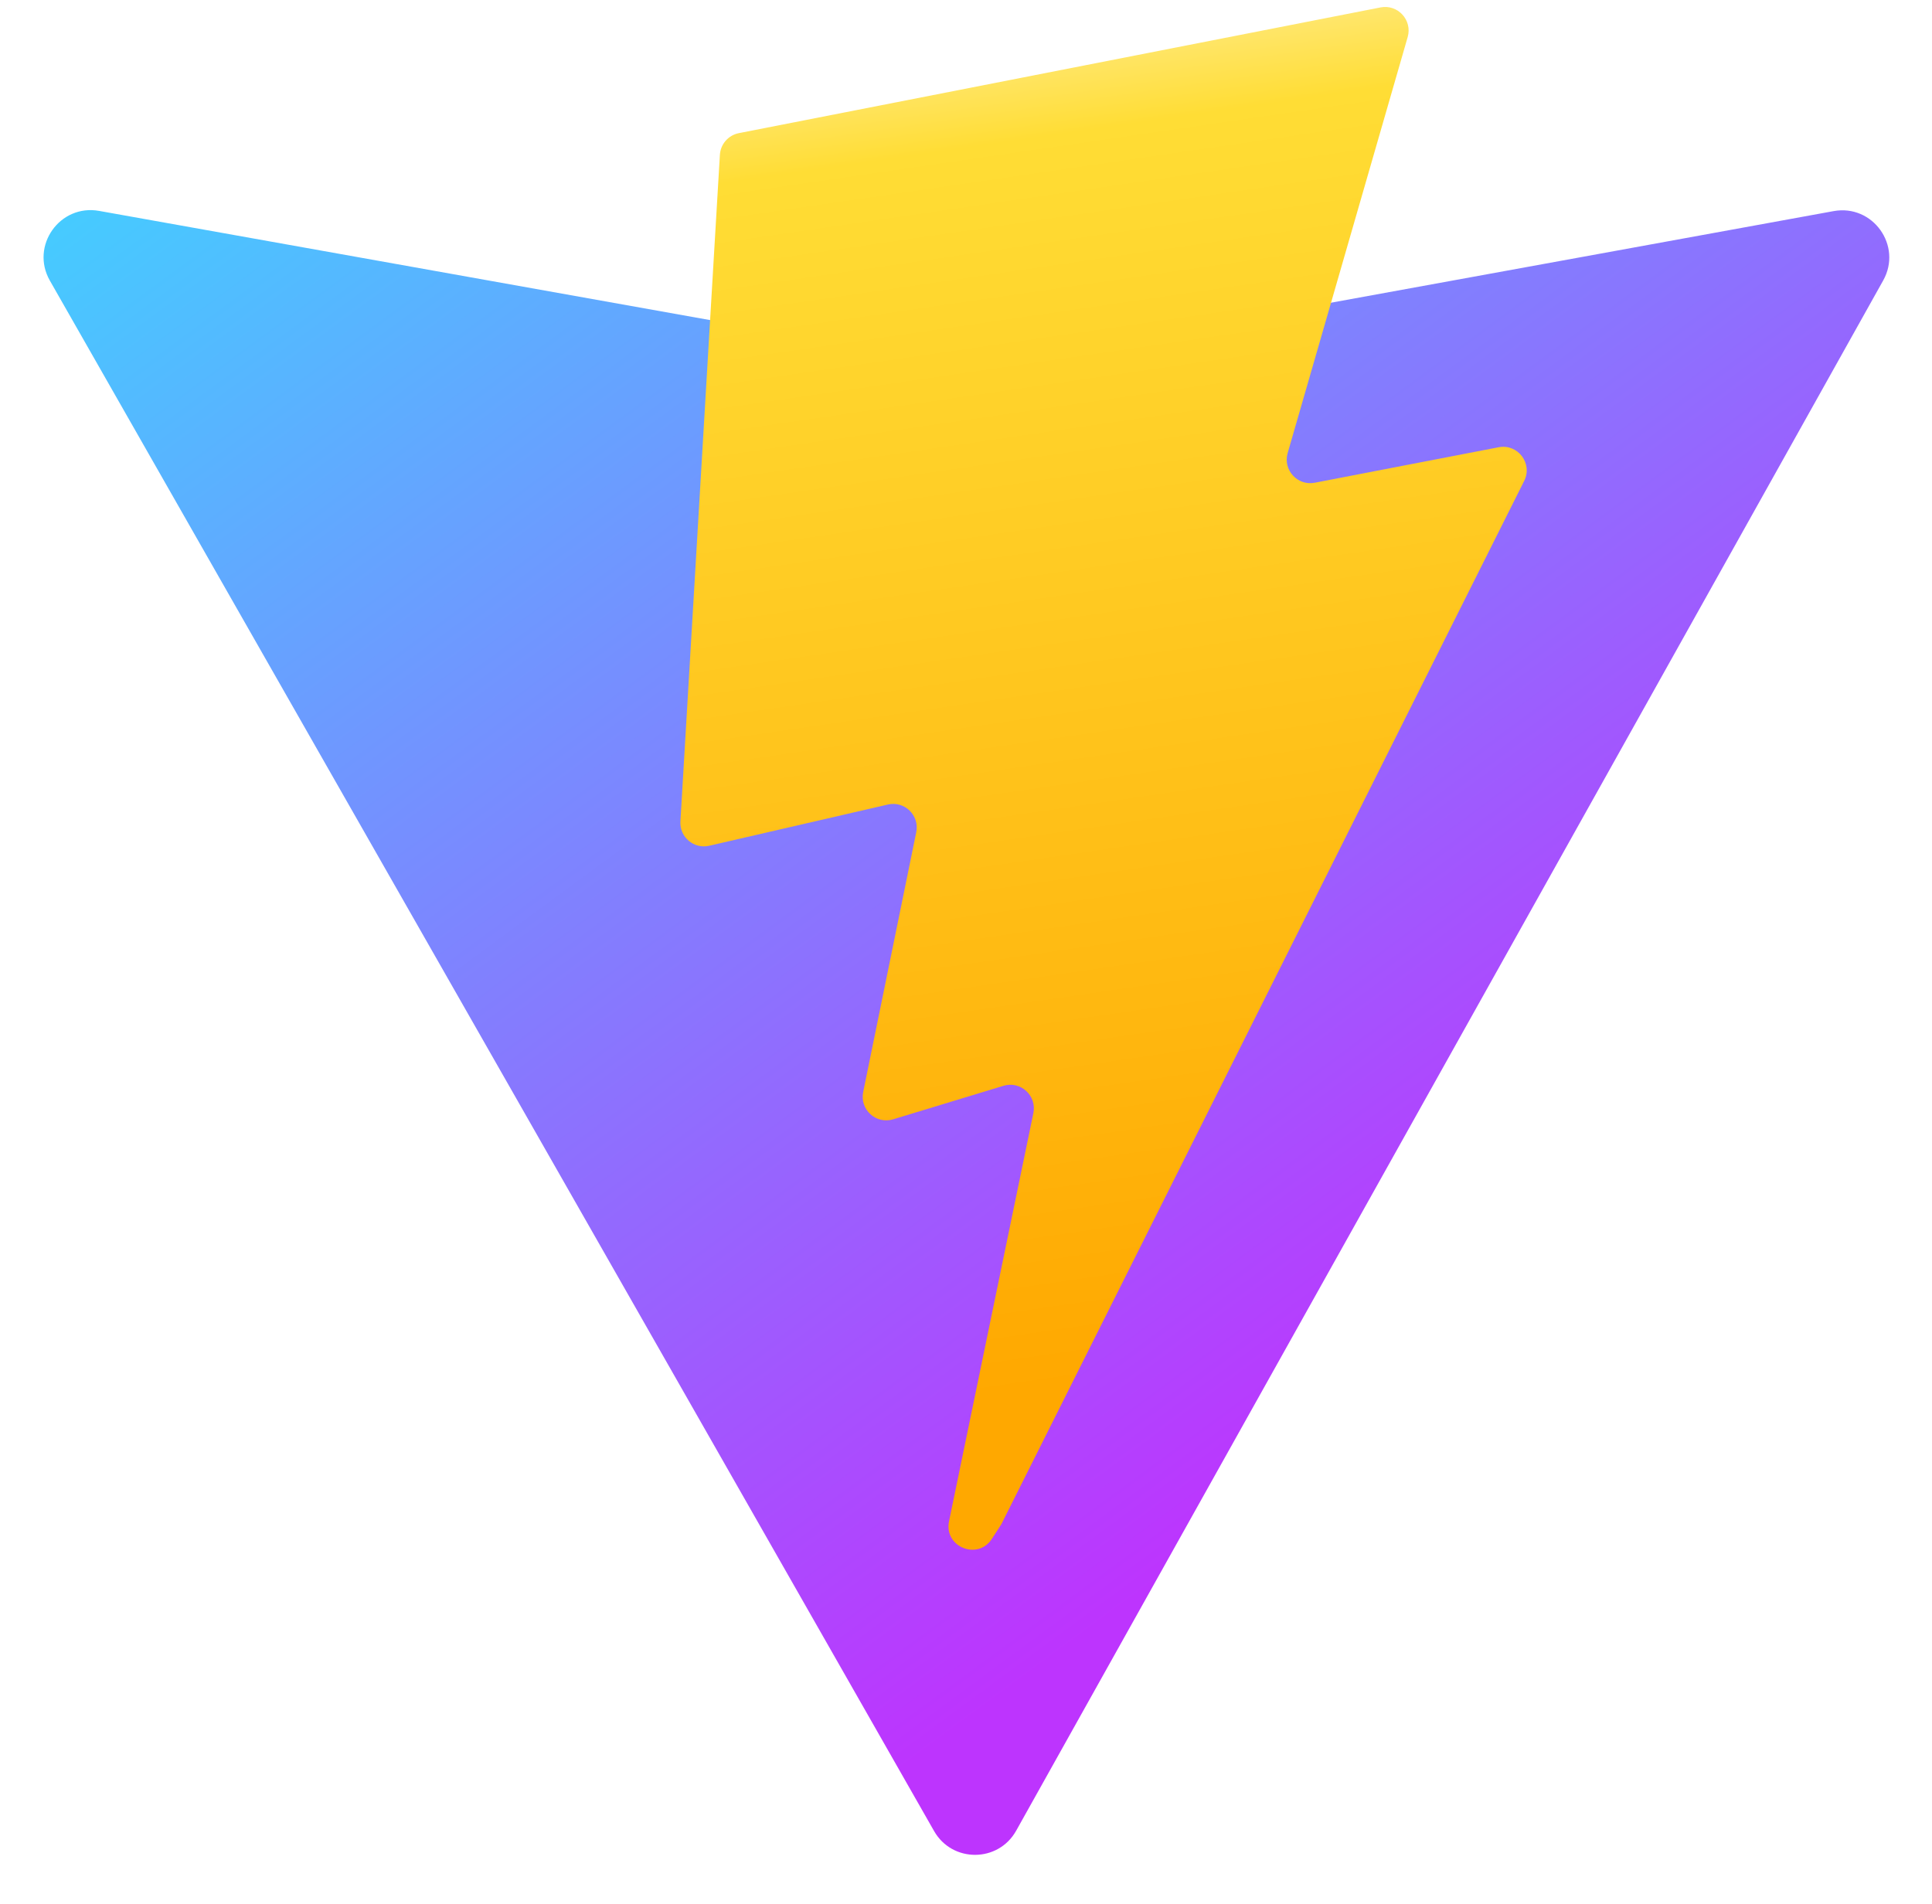
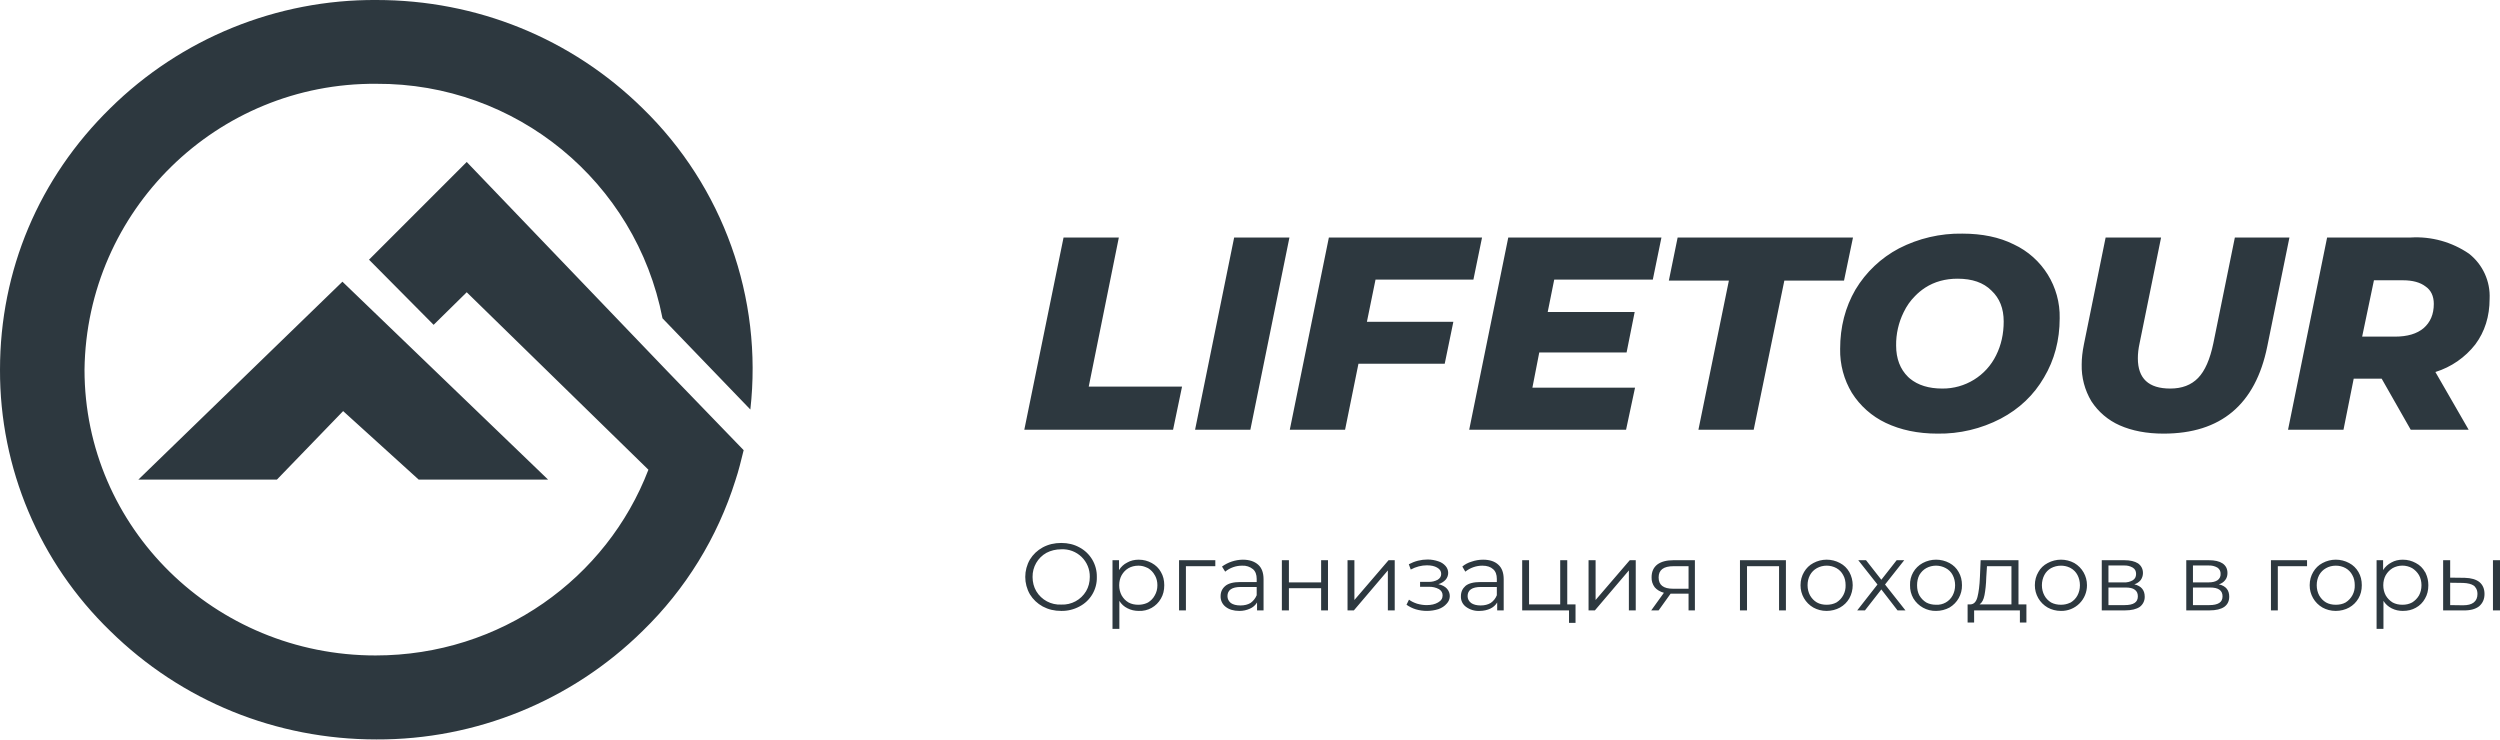
- <svg xmlns="http://www.w3.org/2000/svg" width="410" height="404" viewBox="0 0 410 404" fill="none">
-   <path d="M399.641 59.525L215.643 388.545C211.844 395.338 202.084 395.378 198.228 388.618L10.582 59.556C6.381 52.19 12.68 43.267 21.028 44.759L205.223 77.682C206.398 77.892 207.601 77.89 208.776 77.676L389.119 44.806C397.439 43.289 403.768 52.143 399.641 59.525Z" fill="url(#paint0_linear)" />
-   <path d="M292.965 1.574L156.801 28.255C154.563 28.694 152.906 30.59 152.771 32.866L144.395 174.33C144.198 177.662 147.258 180.248 150.51 179.498L188.42 170.749C191.967 169.931 195.172 173.055 194.443 176.622L183.18 231.775C182.422 235.487 185.907 238.661 189.532 237.56L212.947 230.446C216.577 229.344 220.065 232.527 219.297 236.242L201.398 322.875C200.278 328.294 207.486 331.249 210.492 326.603L212.5 323.5L323.454 102.072C325.312 98.365 322.108 94.137 318.036 94.923L279.014 102.454C275.347 103.161 272.227 99.746 273.262 96.158L298.731 7.867C299.767 4.273 296.636 0.855 292.965 1.574Z" fill="url(#paint1_linear)" />
-   <defs>
-     <linearGradient id="paint0_linear" x1="6" y1="33" x2="235" y2="344" gradientUnits="userSpaceOnUse">
-       <stop stop-color="#41D1FF" />
-       <stop offset="1" stop-color="#BD34FE" />
-     </linearGradient>
-     <linearGradient id="paint1_linear" x1="194.651" y1="8.818" x2="236.076" y2="292.989" gradientUnits="userSpaceOnUse">
-       <stop stop-color="#FFEA83" />
-       <stop offset="0.083" stop-color="#FFDD35" />
-       <stop offset="1" stop-color="#FFA800" />
-     </linearGradient>
-   </defs>
+ <svg xmlns="http://www.w3.org/2000/svg" viewBox="0 0 142 42" fill="none">
+   <path d="m20.96 14.75 5.55-5.55 11.4 11.89 4.33 4.48c-.14.56-.28 1.16-.47 1.72a20.5 20.5 0 0 1-5.27 8.55 21.43 21.43 0 0 1-15.12 6.16c-5.7 0-11.07-2.18-15.12-6.16a20.56 20.56 0 0 1-6.26-14.84c0-5.65 2.21-10.88 6.26-14.85a21.34 21.34 0 0 1 15.12-6.15c5.7 0 11.07 2.17 15.12 6.15a20.65 20.65 0 0 1 6.12 17.11l-4.99-5.18a16.46 16.46 0 0 0-16.25-13.32 16.45 16.45 0 0 0-16.58 16.24c0 8.97 7.39 16.23 16.53 16.23 7.11 0 13.14-4.39 15.5-10.55l-10.32-10.08-1.88 1.85-3.67-3.7Zm89.09 9.88c-1.12 0-2.1-.21-2.94-.61a4.62 4.62 0 0 1-1.92-1.7 4.66 4.66 0 0 1-.67-2.5c0-1.25.29-2.37.87-3.37a6.32 6.32 0 0 1 2.47-2.34 7.59 7.59 0 0 1 3.6-.84c1.12 0 2.1.2 2.92.61a4.52 4.52 0 0 1 2.61 4.2c0 1.24-.3 2.37-.89 3.36-.58 1-1.4 1.78-2.46 2.34a7.52 7.52 0 0 1-3.59.85Zm-49.64-11.14h3.14l-1.71 8.47h5.3l-.51 2.45h-8.45l2.23-10.92Zm9.69 0h3.14l-2.22 10.92h-3.14l2.22-10.92Zm8.03 2.39-.49 2.4h4.91l-.49 2.38h-4.9l-.76 3.75h-3.14l2.22-10.92h8.7l-.49 2.39h-5.56Zm10.15 0-.37 1.84h4.94l-.46 2.3h-4.96l-.39 2h5.83l-.51 2.39h-8.91l2.22-10.92h8.7l-.49 2.39h-5.6Zm9.92.06h-3.41l.5-2.45h9.96l-.51 2.45h-3.39l-1.74 8.47h-3.14l1.73-8.47Zm24.69 8.69c-.96 0-1.79-.16-2.49-.47a3.7 3.7 0 0 1-1.61-1.37 3.88 3.88 0 0 1-.55-2.09c0-.34.04-.72.13-1.16l1.23-6.05h3.15l-1.22 6c-.07.32-.1.6-.1.86 0 1.15.61 1.72 1.84 1.72.67 0 1.19-.2 1.58-.6.39-.4.68-1.06.87-1.98l1.22-6h3.1l-1.26 6.19c-.67 3.3-2.64 4.95-5.89 4.95Zm18.52-7.66c0 1-.27 1.86-.81 2.59a4.61 4.61 0 0 1-2.27 1.57l1.89 3.28h-3.29l-1.65-2.9h-1.59l-.58 2.9h-3.15l2.22-10.92h4.75a5.3 5.3 0 0 1 3.31.92 3.07 3.07 0 0 1 1.17 2.56Zm-31.09 5.1a3.37 3.37 0 0 0 3.06-1.89c.29-.58.43-1.22.43-1.92 0-.74-.23-1.32-.7-1.76-.45-.45-1.09-.67-1.92-.67-.7 0-1.31.17-1.84.51q-.32.21-.58.48-.39.39-.64.91a4.15 4.15 0 0 0-.43 1.9c0 .74.23 1.34.68 1.78l.1.09q.69.57 1.84.57Zm27.92-4.81c0-.44-.16-.78-.47-.99-.3-.23-.73-.35-1.28-.35h-1.65l-.67 3.2h1.87q1.05 0 1.62-.48c.38-.33.58-.78.58-1.38Zm-118.75 6.09-3.76 3.89h-7.87l11.59-11.24 11.68 11.24h-7.35l-4.29-3.89Zm40.79 11.35c-.39 0-.73-.08-1.05-.25-.31-.17-.55-.4-.73-.69a1.98 1.98 0 0 1 0-1.98c.18-.29.42-.52.73-.69.32-.17.66-.25 1.05-.25.38 0 .72.08 1.03.25a1.86 1.86 0 0 1 .99 1.68 1.83 1.83 0 0 1-.99 1.68 2.1 2.1 0 0 1-1.03.25Zm0-.36a1.56 1.56 0 0 0 1.41-.76c.14-.24.21-.51.21-.81a1.54 1.54 0 0 0-1.62-1.57c-.31 0-.59.07-.84.2a1.54 1.54 0 0 0-.79 1.37c0 .3.07.57.21.81a1.56 1.56 0 0 0 1.42.76Zm21.42-1.16c.21.05.37.13.48.25a.62.62 0 0 1-.01.86c-.11.13-.27.24-.47.31a2.21 2.21 0 0 1-1.28.01c-.2-.06-.37-.15-.53-.26l.14-.29c.13.1.28.17.46.23.18.05.36.08.54.08.27 0 .48-.05.65-.15.18-.1.26-.23.26-.4 0-.16-.07-.27-.21-.36a1.14 1.14 0 0 0-.57-.13h-.5v-.28h.48a1 1 0 0 0 .52-.12c.13-.08.2-.19.2-.33 0-.15-.07-.27-.23-.36q-.22-.13-.58-.13c-.31 0-.62.08-.92.24l-.11-.3c.34-.18.7-.27 1.07-.27.22 0 .42.04.6.1a.9.9 0 0 1 .42.27.59.59 0 0 1 0 .78.9.9 0 0 1-.41.25Zm-17.02-1.39c.28 0 .52.07.74.19.22.12.4.29.52.51.13.22.19.47.19.75 0 .29-.06.54-.19.76a1.37 1.37 0 0 1-1.26.7c-.23 0-.45-.05-.64-.15a1.1 1.1 0 0 1-.46-.42v1.59h-.39v-3.9h.37v.56c.12-.19.27-.33.47-.43.19-.11.41-.16.65-.16Zm5.91 0c.38 0 .67.1.88.29.2.18.3.46.3.82v1.77h-.37v-.45a.86.86 0 0 1-.4.35 1.4 1.4 0 0 1-.6.13c-.33 0-.59-.08-.78-.23a.73.73 0 0 1-.29-.6c0-.25.09-.44.27-.59.18-.15.47-.22.86-.22h.92v-.18c0-.24-.07-.43-.21-.55a.88.88 0 0 0-.61-.2 1.51 1.51 0 0 0-.97.34l-.18-.29a2.06 2.06 0 0 1 1.18-.39Zm13.65 0c.38 0 .67.1.87.29.2.18.3.46.3.82v1.77h-.37v-.45a.89.89 0 0 1-.39.35c-.17.08-.38.13-.61.13a1.2 1.2 0 0 1-.77-.23.7.7 0 0 1-.29-.6c0-.25.09-.44.26-.59.18-.15.47-.22.86-.22h.92v-.18c0-.24-.07-.43-.21-.55-.14-.13-.34-.2-.61-.2a1.55 1.55 0 0 0-.97.34l-.17-.29c.14-.12.32-.22.53-.28.2-.07.42-.11.65-.11Zm19.51 2.91c-.28 0-.53-.07-.75-.19a1.45 1.45 0 0 1-.73-1.27c0-.28.07-.53.2-.75.13-.22.3-.39.53-.51a1.59 1.59 0 0 1 1.51 0c.23.12.4.29.53.51a1.55 1.55 0 0 1 0 1.5c-.13.22-.3.39-.53.52-.22.12-.48.19-.76.19Zm6.22 0a1.47 1.47 0 0 1-1.29-.71 1.44 1.44 0 0 1-.19-.75 1.37 1.37 0 0 1 .72-1.26 1.61 1.61 0 0 1 1.52 0c.22.12.4.29.52.51.13.22.19.47.19.75a1.44 1.44 0 0 1-.71 1.27c-.23.12-.48.19-.76.19Zm7.09 0c-.28 0-.53-.07-.75-.19a1.45 1.45 0 0 1-.73-1.27c0-.28.07-.53.2-.75.12-.22.3-.39.53-.51a1.59 1.59 0 0 1 1.51 0 1.45 1.45 0 0 1 .72 1.26 1.45 1.45 0 0 1-1.48 1.46Zm15.61 0c-.28 0-.53-.07-.75-.19a1.45 1.45 0 0 1-.73-1.27c0-.28.07-.53.2-.75.13-.22.3-.39.53-.51a1.59 1.59 0 0 1 1.51 0c.23.12.4.29.53.51.13.22.19.47.19.75s-.06.53-.19.75c-.13.22-.3.39-.53.52-.22.12-.48.19-.76.19Zm3.81-2.91c.28 0 .52.07.74.19.23.12.4.29.52.51q.03.03.04.07.15.31.15.68c0 .29-.06.54-.19.76a1.3 1.3 0 0 1-.52.52c-.21.12-.46.18-.74.18q-.34 0-.62-.14l-.02-.01a1.15 1.15 0 0 1-.46-.42v1.59h-.39v-3.9h.37v.56c.12-.19.28-.33.47-.43.19-.11.41-.16.65-.16Zm-67.45.37h-1.67v2.51h-.39v-2.85h2.06v.34Zm3.78-.34h.4v1.26h1.83v-1.26h.39v2.85h-.39v-1.26h-1.83v1.26h-.4v-2.85Zm3.73 0h.39v2.26l1.94-2.26h.35v2.85h-.39v-2.27l-1.93 2.27h-.36v-2.85Zm12.95 2.51v1.05h-.37v-.71h-2.66v-2.85h.39v2.51h1.77v-2.51h.4v2.51h.47Zm.74-2.51h.4v2.26l1.94-2.26h.34v2.85h-.39v-2.27l-1.93 2.27h-.36v-2.85Zm6.04 0v2.85h-.36v-.95h-1.02l-.68.95h-.42l.72-1c-.22-.06-.4-.17-.52-.31a.88.88 0 0 1-.18-.57c0-.32.11-.56.33-.73.22-.16.52-.24.91-.24h1.22Zm5.17 0v2.85h-.39v-2.51h-1.82v2.51h-.4v-2.85h2.61Zm6.34 2.85-.92-1.19-.93 1.19h-.44l1.15-1.47-1.09-1.38h.44l.87 1.11.87-1.11h.43l-1.09 1.38 1.16 1.47h-.45Zm7.32-.34v1.03h-.37v-.69h-2.6v.69h-.37v-1.03h.16c.2-.01.33-.15.4-.42s.12-.65.14-1.14l.04-.95h2.15v2.51h.45Zm6.13-1.14c.39.09.59.33.59.7a.7.7 0 0 1-.28.58c-.19.13-.47.2-.84.2h-1.32v-2.85h1.28c.33 0 .59.06.78.18.18.13.28.31.28.55 0 .15-.05.29-.13.4a.76.76 0 0 1-.36.24Zm4.8 0c.4.09.59.33.59.7 0 .25-.09.44-.28.58-.19.13-.47.2-.84.2h-1.32v-2.85h1.28c.34 0 .6.06.78.18.19.13.28.31.28.55 0 .15-.04.29-.13.4a.68.68 0 0 1-.36.24Zm5.01-1.03h-1.66v2.51h-.39v-2.85h2.05v.34Zm8.96.66c.36.01.64.09.83.24.19.16.29.38.29.68 0 .3-.11.53-.31.7-.21.16-.5.24-.89.23h-1.15v-2.85h.4v.99l.83.01Zm1.6-1h.4v2.85h-.4v-2.85Zm-21.84 1.26h.87a.9.9 0 0 0 .51-.12c.13-.08.19-.2.19-.36 0-.16-.06-.28-.19-.36a.9.9 0 0 0-.51-.12h-.87v.96Zm4.8 0h.88c.22 0 .39-.04.51-.12a.4.4 0 0 0 .18-.36.4.4 0 0 0-.18-.36.92.92 0 0 0-.51-.12h-.88v.96Zm-59.9 1.27q.23 0 .44-.08l.11-.05c.16-.1.29-.23.38-.4.1-.17.15-.36.15-.58q0-.3-.13-.54l-.02-.03c-.09-.17-.22-.3-.38-.4l-.14-.06q-.19-.08-.41-.08c-.21 0-.4.05-.56.14-.17.1-.29.23-.39.4-.09.16-.14.36-.14.57 0 .22.05.41.14.58.1.17.22.3.39.4.16.09.35.13.56.13Zm39.09 0c.21 0 .39-.04.56-.13a1.1 1.1 0 0 0 .52-.98c0-.21-.04-.41-.14-.58a.95.95 0 0 0-.38-.39 1.16 1.16 0 0 0-1.11 0 .98.98 0 0 0-.39.39l-.01.02q-.13.25-.13.56c0 .22.05.41.14.58.1.17.22.3.39.4.16.09.35.13.55.13Zm6.22 0a1 1 0 0 0 .94-.53c.09-.17.14-.36.14-.58 0-.21-.05-.41-.14-.58a.92.92 0 0 0-.39-.39 1.16 1.16 0 0 0-1.11 0c-.16.09-.29.22-.39.39-.09.17-.13.37-.13.58 0 .22.04.41.13.58.1.17.23.3.39.4.17.09.35.13.56.13Zm7.09 0q.28 0 .51-.11l.05-.02c.16-.1.29-.23.38-.4.09-.17.14-.36.14-.58 0-.21-.05-.41-.14-.58a.95.95 0 0 0-.38-.39l-.08-.04q-.22-.1-.48-.1c-.2 0-.39.05-.56.14a.95.95 0 0 0-.38.39c-.09.17-.14.37-.14.58 0 .22.05.41.14.58.09.17.22.3.38.4.17.09.36.13.56.13Zm15.61 0c.21 0 .4-.04.56-.13a1.1 1.1 0 0 0 .52-.98c0-.21-.04-.41-.14-.58a.95.95 0 0 0-.38-.39 1.13 1.13 0 0 0-.56-.14c-.2 0-.39.05-.55.14a.98.98 0 0 0-.39.39l-.01.01v.01q-.13.25-.13.56c0 .22.05.41.14.58.1.17.22.3.39.4.16.09.35.13.55.13Zm3.79 0c.2 0 .38-.04.55-.13.16-.1.29-.23.39-.4.09-.17.14-.36.14-.58 0-.21-.05-.41-.14-.57-.1-.17-.23-.3-.39-.4a1.15 1.15 0 0 0-1.11 0c-.16.1-.29.23-.39.4-.09.16-.14.36-.14.57 0 .22.05.41.14.58.1.17.23.3.39.4.17.09.35.13.56.13Zm-42.25-1.55c0 .43.27.64.82.64h.88v-1.28h-.85c-.57 0-.85.21-.85.64Zm18.61-.01c-.01.41-.05.74-.1 1.01-.05.26-.14.43-.28.53h1.81v-2.17h-1.39l-.04.63Zm27.08 1.59c.27 0 .47-.05.61-.16s.21-.27.21-.48q0-.24-.12-.38-.03-.05-.08-.09c-.14-.1-.35-.15-.62-.16l-.73-.01v1.27l.73.01Zm-69.44.01q.33 0 .57-.14c.15-.11.27-.25.35-.44v-.47h-.91c-.5 0-.75.18-.75.52 0 .16.07.29.19.39q.2.14.55.14Zm13.64 0q.33 0 .57-.14a.96.96 0 0 0 .35-.44v-.47h-.91c-.5 0-.75.18-.75.52 0 .16.07.29.2.39.13.09.31.14.54.14Zm36.58-.02c.25 0 .44-.04.56-.12.13-.08.19-.21.19-.38s-.06-.29-.17-.37c-.11-.09-.29-.13-.54-.13h-.96v1h.92Zm4.81 0c.25 0 .43-.04.56-.12.13-.08.19-.21.19-.38s-.06-.29-.17-.37c-.12-.09-.3-.13-.55-.13h-.96v1h.93Z" fill="#2D383F" fill-rule="evenodd" />
</svg>
